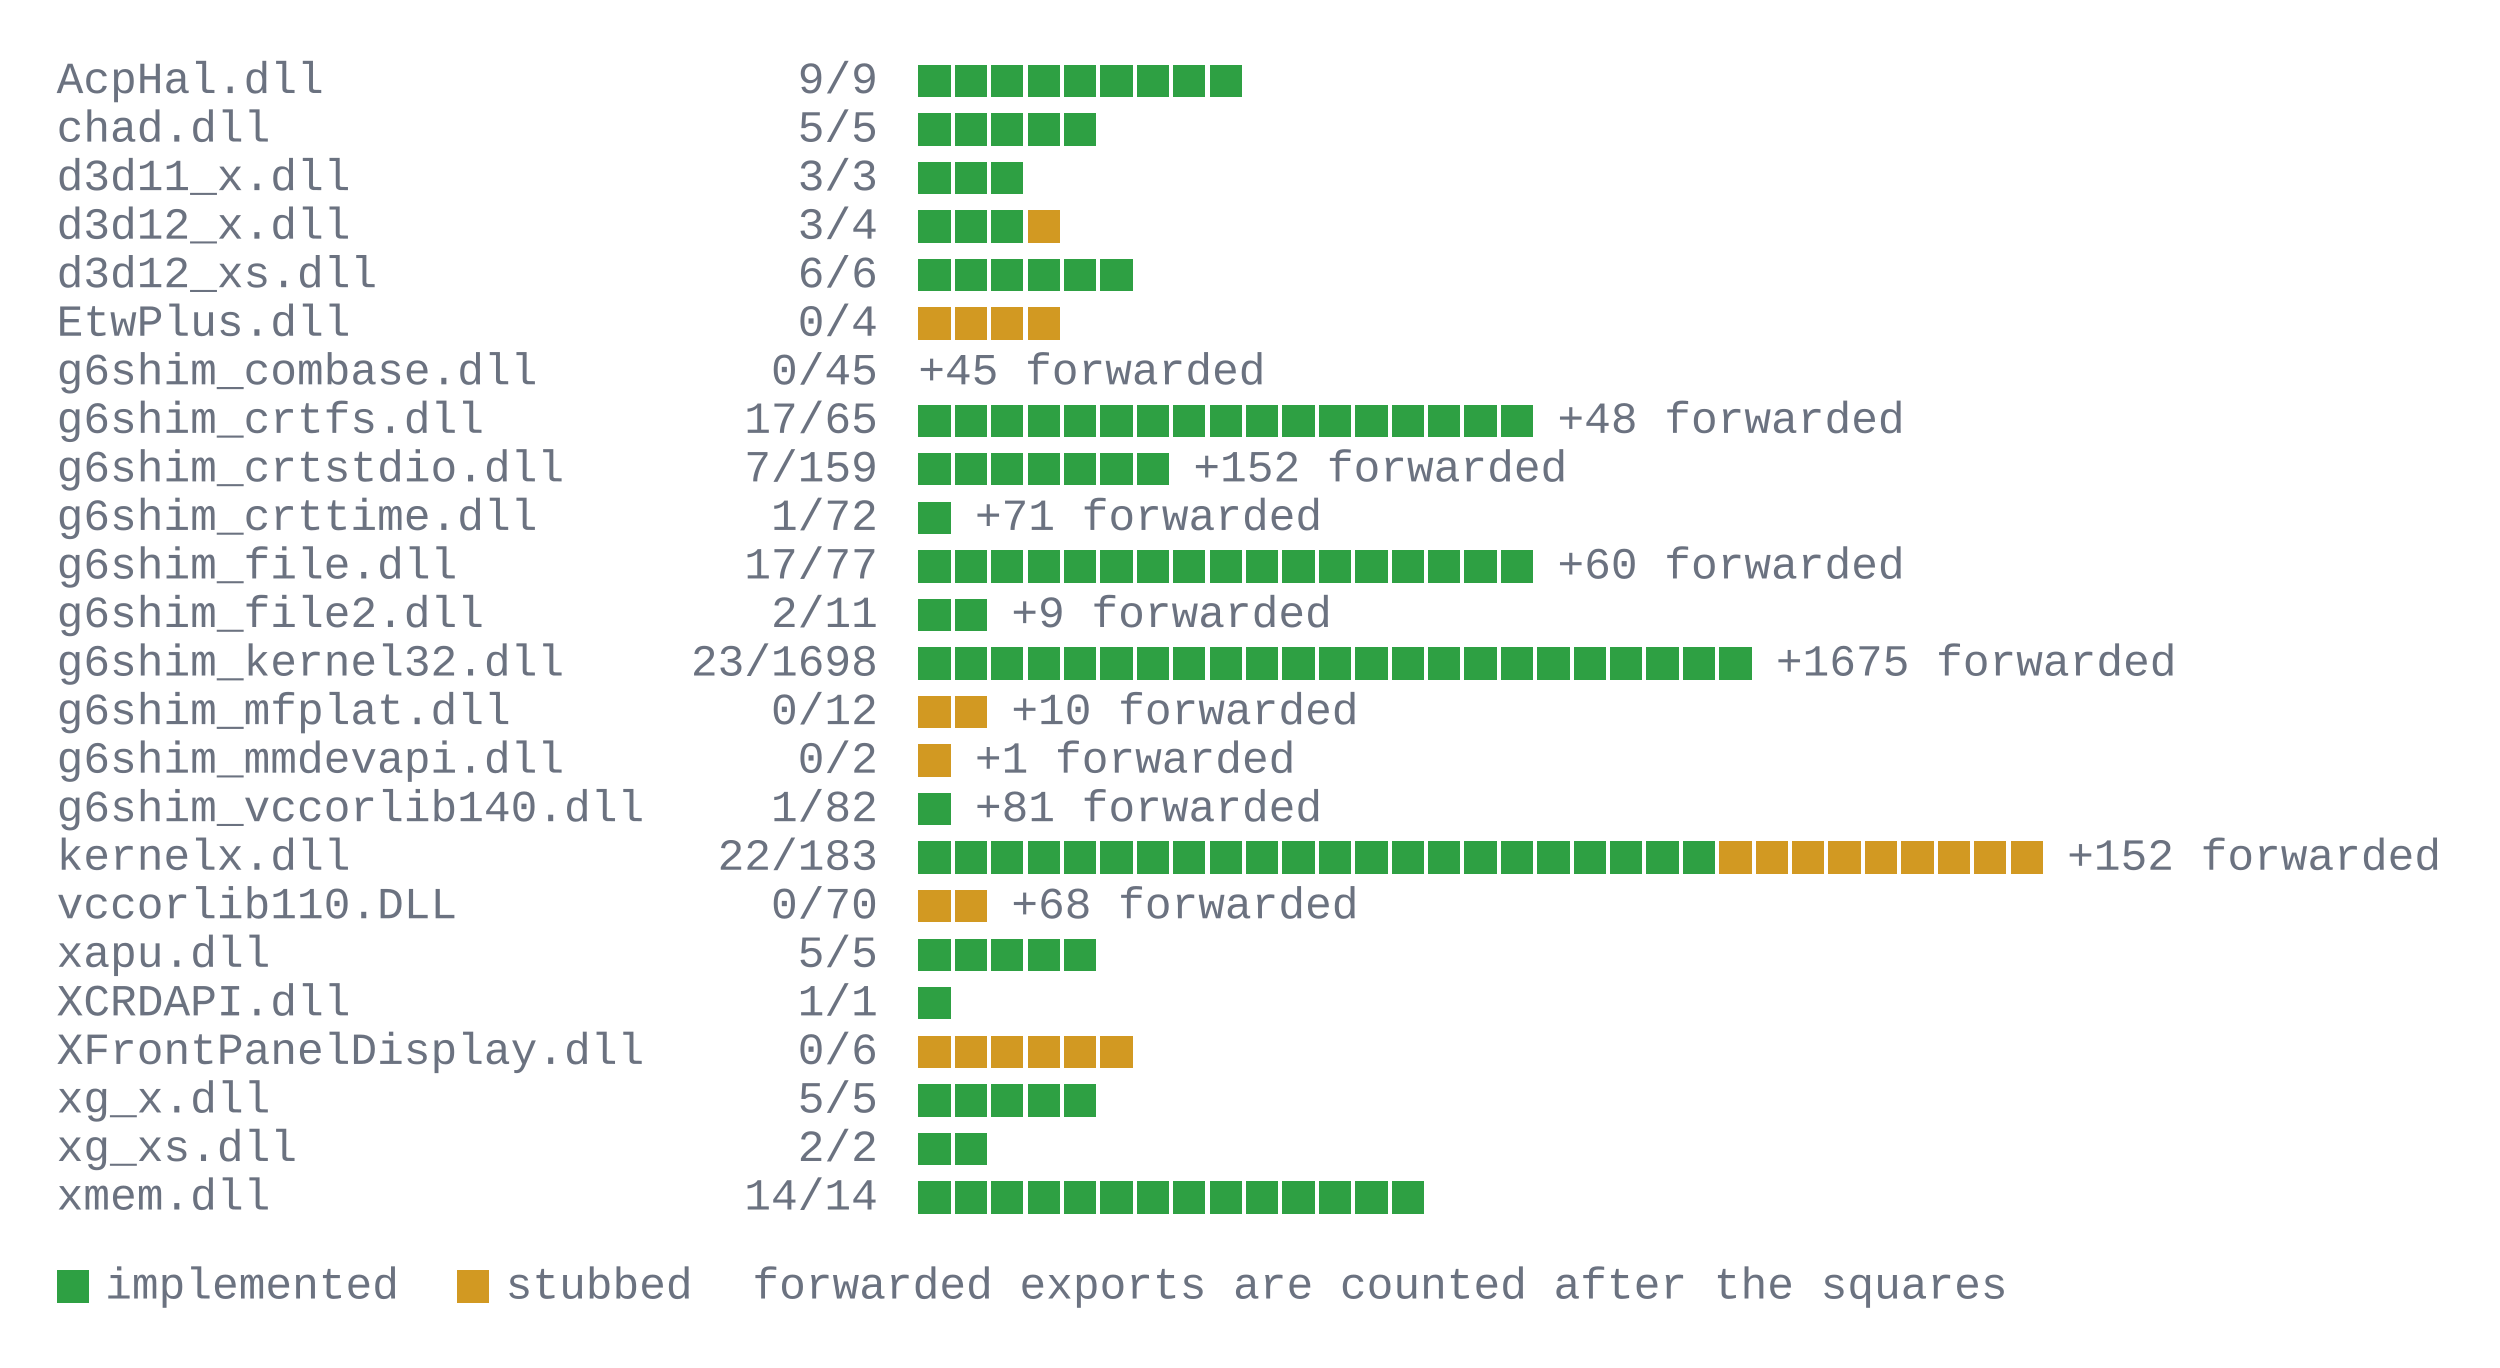
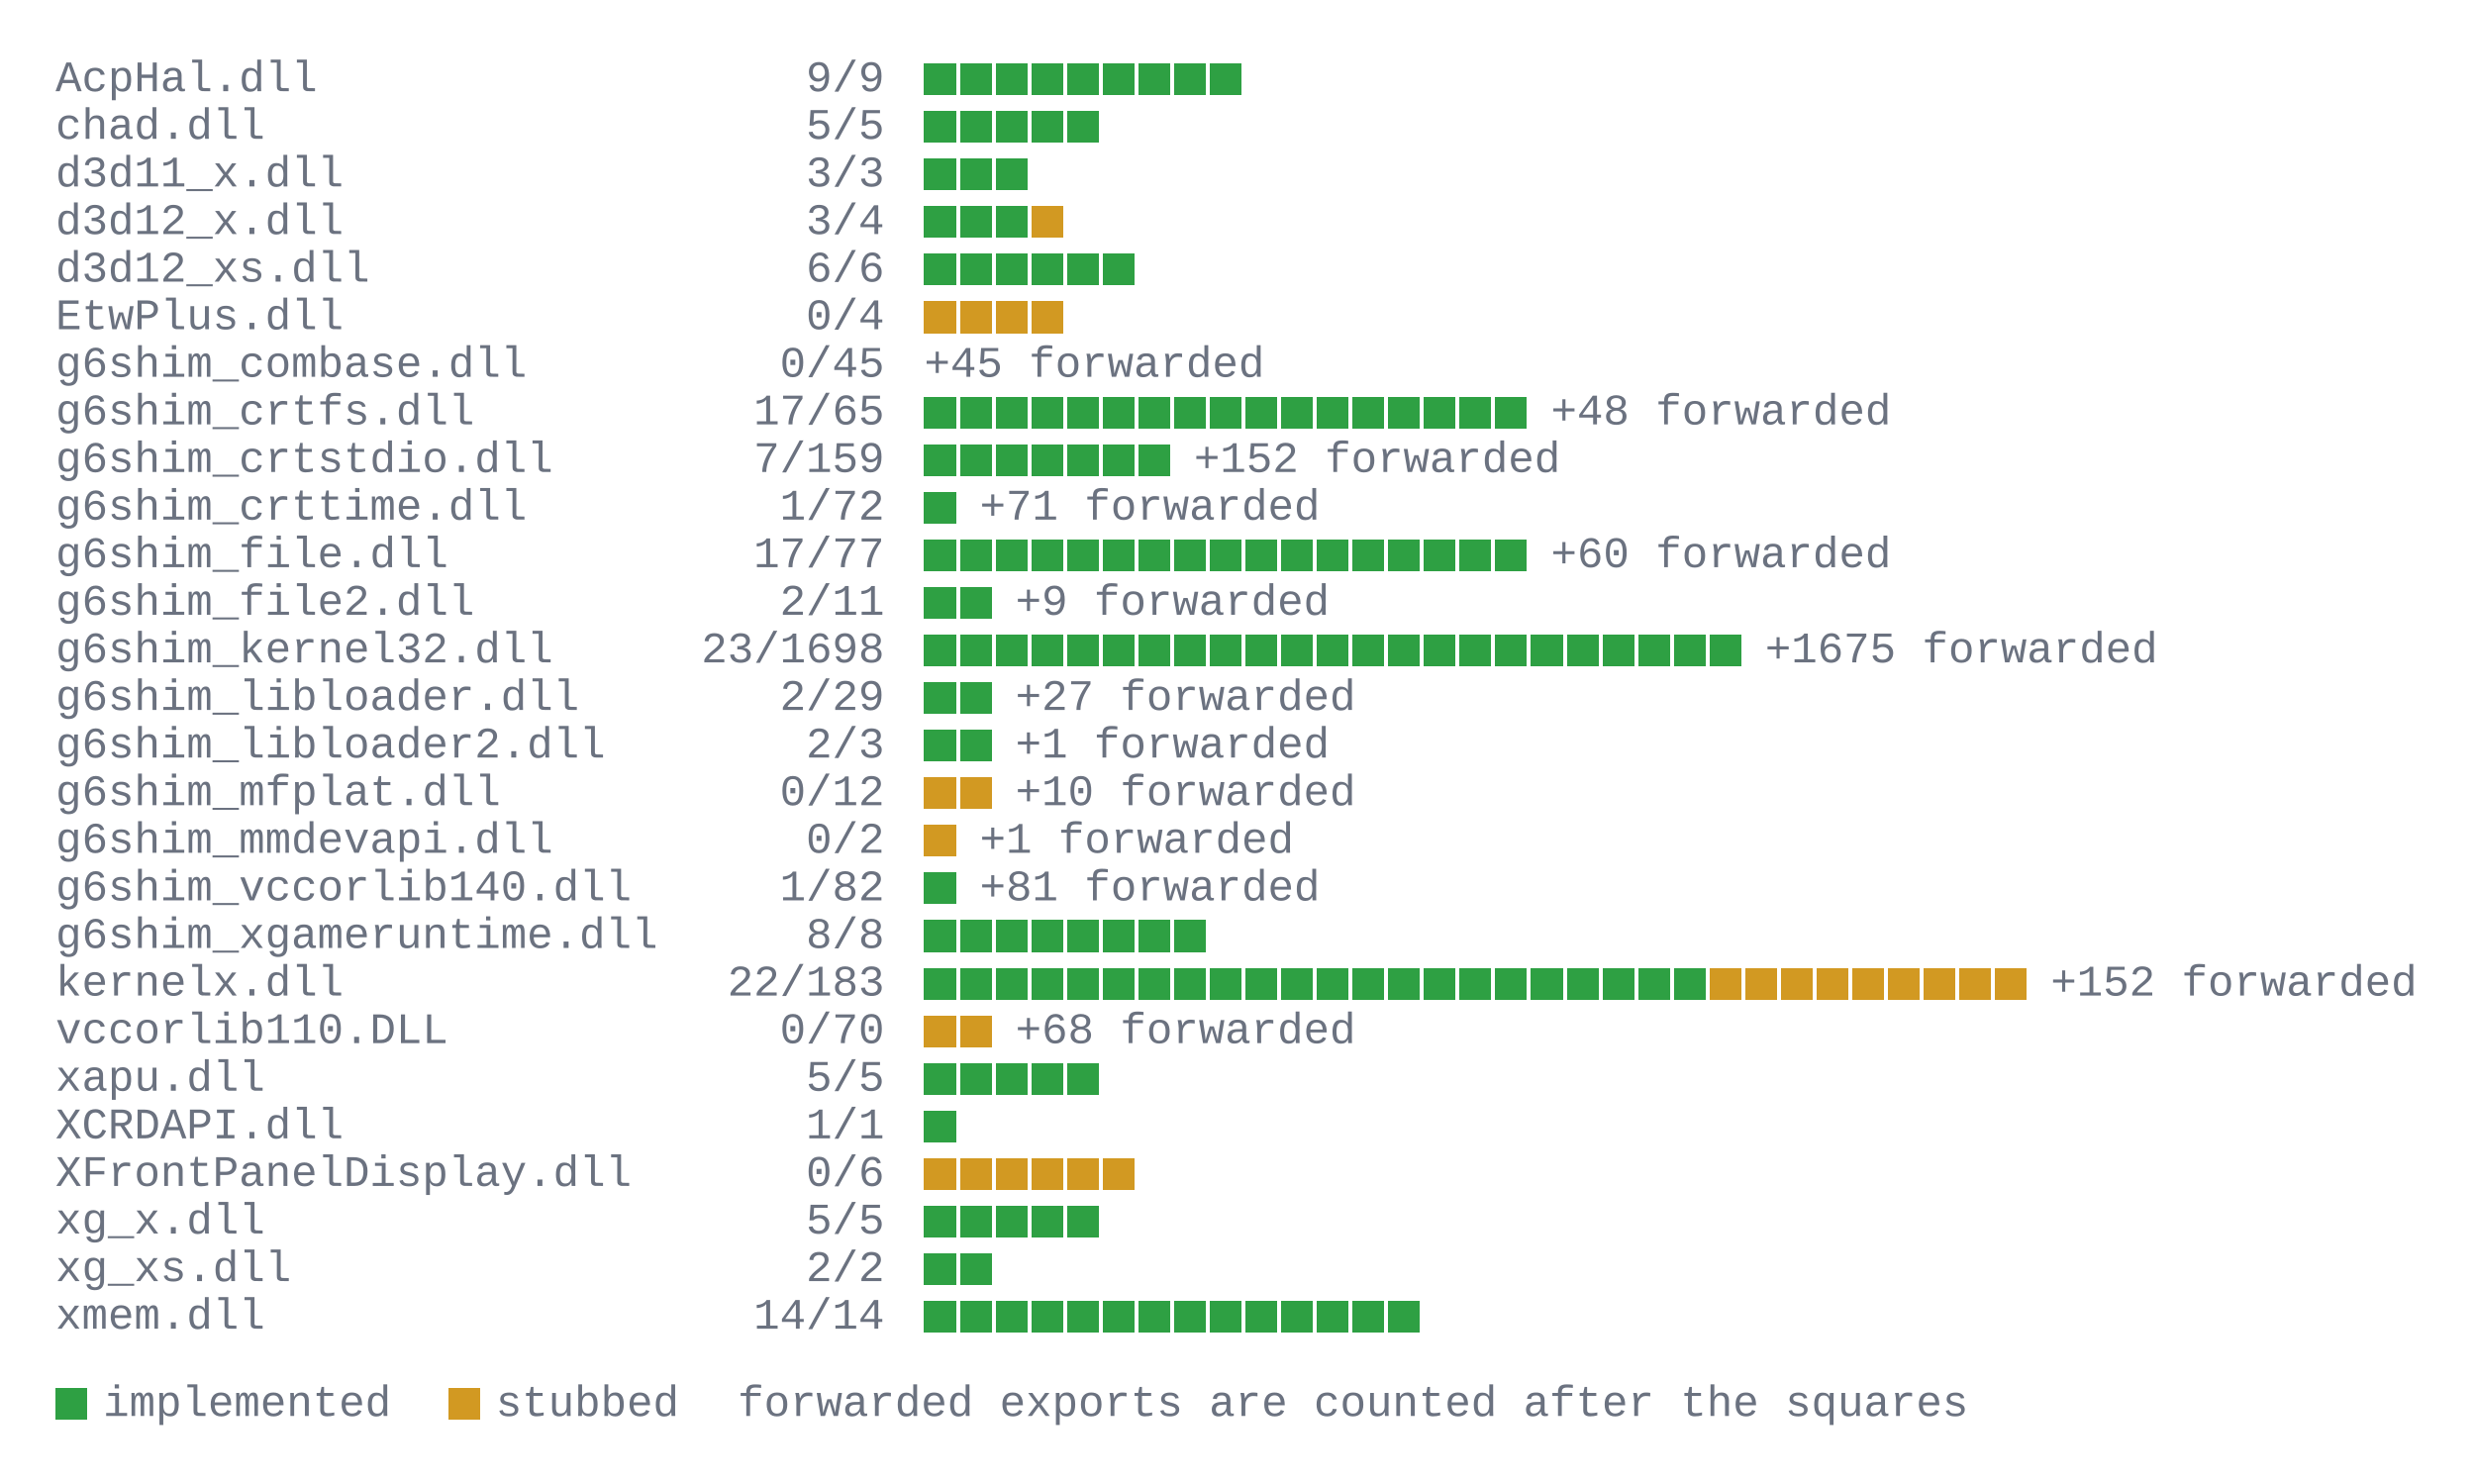
- <svg xmlns="http://www.w3.org/2000/svg" width="618" height="338" viewBox="0 0 618 338" role="img">
+ <svg xmlns="http://www.w3.org/2000/svg" width="624" height="374" viewBox="0 0 624 374" role="img">
  <g font-family="ui-monospace, SFMono-Regular, Menlo, Consolas, 'Liberation Mono', monospace" font-size="11" fill="#6b7280">
    <text x="14" y="23">AcpHal.dll</text>
-     <text x="217" y="23" text-anchor="end">9/9</text>
-     <g shape-rendering="crispEdges">
-       <rect x="227" y="16" width="8" height="8" fill="#2ea043" />
-       <rect x="236" y="16" width="8" height="8" fill="#2ea043" />
-       <rect x="245" y="16" width="8" height="8" fill="#2ea043" />
-       <rect x="254" y="16" width="8" height="8" fill="#2ea043" />
-       <rect x="263" y="16" width="8" height="8" fill="#2ea043" />
-       <rect x="272" y="16" width="8" height="8" fill="#2ea043" />
-       <rect x="281" y="16" width="8" height="8" fill="#2ea043" />
-       <rect x="290" y="16" width="8" height="8" fill="#2ea043" />
-       <rect x="299" y="16" width="8" height="8" fill="#2ea043" />
+     <text x="223" y="23" text-anchor="end">9/9</text>
+     <g shape-rendering="crispEdges">
+       <rect x="233" y="16" width="8" height="8" fill="#2ea043" />
+       <rect x="242" y="16" width="8" height="8" fill="#2ea043" />
+       <rect x="251" y="16" width="8" height="8" fill="#2ea043" />
+       <rect x="260" y="16" width="8" height="8" fill="#2ea043" />
+       <rect x="269" y="16" width="8" height="8" fill="#2ea043" />
+       <rect x="278" y="16" width="8" height="8" fill="#2ea043" />
+       <rect x="287" y="16" width="8" height="8" fill="#2ea043" />
+       <rect x="296" y="16" width="8" height="8" fill="#2ea043" />
+       <rect x="305" y="16" width="8" height="8" fill="#2ea043" />
    </g>
    <text x="14" y="35">chad.dll</text>
-     <text x="217" y="35" text-anchor="end">5/5</text>
-     <g shape-rendering="crispEdges">
-       <rect x="227" y="28" width="8" height="8" fill="#2ea043" />
-       <rect x="236" y="28" width="8" height="8" fill="#2ea043" />
-       <rect x="245" y="28" width="8" height="8" fill="#2ea043" />
-       <rect x="254" y="28" width="8" height="8" fill="#2ea043" />
-       <rect x="263" y="28" width="8" height="8" fill="#2ea043" />
+     <text x="223" y="35" text-anchor="end">5/5</text>
+     <g shape-rendering="crispEdges">
+       <rect x="233" y="28" width="8" height="8" fill="#2ea043" />
+       <rect x="242" y="28" width="8" height="8" fill="#2ea043" />
+       <rect x="251" y="28" width="8" height="8" fill="#2ea043" />
+       <rect x="260" y="28" width="8" height="8" fill="#2ea043" />
+       <rect x="269" y="28" width="8" height="8" fill="#2ea043" />
    </g>
    <text x="14" y="47">d3d11_x.dll</text>
-     <text x="217" y="47" text-anchor="end">3/3</text>
-     <g shape-rendering="crispEdges">
-       <rect x="227" y="40" width="8" height="8" fill="#2ea043" />
-       <rect x="236" y="40" width="8" height="8" fill="#2ea043" />
-       <rect x="245" y="40" width="8" height="8" fill="#2ea043" />
+     <text x="223" y="47" text-anchor="end">3/3</text>
+     <g shape-rendering="crispEdges">
+       <rect x="233" y="40" width="8" height="8" fill="#2ea043" />
+       <rect x="242" y="40" width="8" height="8" fill="#2ea043" />
+       <rect x="251" y="40" width="8" height="8" fill="#2ea043" />
    </g>
    <text x="14" y="59">d3d12_x.dll</text>
-     <text x="217" y="59" text-anchor="end">3/4</text>
-     <g shape-rendering="crispEdges">
-       <rect x="227" y="52" width="8" height="8" fill="#2ea043" />
-       <rect x="236" y="52" width="8" height="8" fill="#2ea043" />
-       <rect x="245" y="52" width="8" height="8" fill="#2ea043" />
-       <rect x="254" y="52" width="8" height="8" fill="#d29922" />
+     <text x="223" y="59" text-anchor="end">3/4</text>
+     <g shape-rendering="crispEdges">
+       <rect x="233" y="52" width="8" height="8" fill="#2ea043" />
+       <rect x="242" y="52" width="8" height="8" fill="#2ea043" />
+       <rect x="251" y="52" width="8" height="8" fill="#2ea043" />
+       <rect x="260" y="52" width="8" height="8" fill="#d29922" />
    </g>
    <text x="14" y="71">d3d12_xs.dll</text>
-     <text x="217" y="71" text-anchor="end">6/6</text>
-     <g shape-rendering="crispEdges">
-       <rect x="227" y="64" width="8" height="8" fill="#2ea043" />
-       <rect x="236" y="64" width="8" height="8" fill="#2ea043" />
-       <rect x="245" y="64" width="8" height="8" fill="#2ea043" />
-       <rect x="254" y="64" width="8" height="8" fill="#2ea043" />
-       <rect x="263" y="64" width="8" height="8" fill="#2ea043" />
-       <rect x="272" y="64" width="8" height="8" fill="#2ea043" />
+     <text x="223" y="71" text-anchor="end">6/6</text>
+     <g shape-rendering="crispEdges">
+       <rect x="233" y="64" width="8" height="8" fill="#2ea043" />
+       <rect x="242" y="64" width="8" height="8" fill="#2ea043" />
+       <rect x="251" y="64" width="8" height="8" fill="#2ea043" />
+       <rect x="260" y="64" width="8" height="8" fill="#2ea043" />
+       <rect x="269" y="64" width="8" height="8" fill="#2ea043" />
+       <rect x="278" y="64" width="8" height="8" fill="#2ea043" />
    </g>
    <text x="14" y="83">EtwPlus.dll</text>
-     <text x="217" y="83" text-anchor="end">0/4</text>
-     <g shape-rendering="crispEdges">
-       <rect x="227" y="76" width="8" height="8" fill="#d29922" />
-       <rect x="236" y="76" width="8" height="8" fill="#d29922" />
-       <rect x="245" y="76" width="8" height="8" fill="#d29922" />
-       <rect x="254" y="76" width="8" height="8" fill="#d29922" />
+     <text x="223" y="83" text-anchor="end">0/4</text>
+     <g shape-rendering="crispEdges">
+       <rect x="233" y="76" width="8" height="8" fill="#d29922" />
+       <rect x="242" y="76" width="8" height="8" fill="#d29922" />
+       <rect x="251" y="76" width="8" height="8" fill="#d29922" />
+       <rect x="260" y="76" width="8" height="8" fill="#d29922" />
    </g>
    <text x="14" y="95">g6shim_combase.dll</text>
-     <text x="217" y="95" text-anchor="end">0/45</text>
-     <text x="227" y="95">+45 forwarded</text>
+     <text x="223" y="95" text-anchor="end">0/45</text>
+     <text x="233" y="95">+45 forwarded</text>
    <text x="14" y="107">g6shim_crtfs.dll</text>
-     <text x="217" y="107" text-anchor="end">17/65</text>
-     <g shape-rendering="crispEdges">
-       <rect x="227" y="100" width="8" height="8" fill="#2ea043" />
-       <rect x="236" y="100" width="8" height="8" fill="#2ea043" />
-       <rect x="245" y="100" width="8" height="8" fill="#2ea043" />
-       <rect x="254" y="100" width="8" height="8" fill="#2ea043" />
-       <rect x="263" y="100" width="8" height="8" fill="#2ea043" />
-       <rect x="272" y="100" width="8" height="8" fill="#2ea043" />
-       <rect x="281" y="100" width="8" height="8" fill="#2ea043" />
-       <rect x="290" y="100" width="8" height="8" fill="#2ea043" />
-       <rect x="299" y="100" width="8" height="8" fill="#2ea043" />
-       <rect x="308" y="100" width="8" height="8" fill="#2ea043" />
-       <rect x="317" y="100" width="8" height="8" fill="#2ea043" />
-       <rect x="326" y="100" width="8" height="8" fill="#2ea043" />
-       <rect x="335" y="100" width="8" height="8" fill="#2ea043" />
-       <rect x="344" y="100" width="8" height="8" fill="#2ea043" />
-       <rect x="353" y="100" width="8" height="8" fill="#2ea043" />
-       <rect x="362" y="100" width="8" height="8" fill="#2ea043" />
-       <rect x="371" y="100" width="8" height="8" fill="#2ea043" />
-     </g>
-     <text x="385" y="107">+48 forwarded</text>
+     <text x="223" y="107" text-anchor="end">17/65</text>
+     <g shape-rendering="crispEdges">
+       <rect x="233" y="100" width="8" height="8" fill="#2ea043" />
+       <rect x="242" y="100" width="8" height="8" fill="#2ea043" />
+       <rect x="251" y="100" width="8" height="8" fill="#2ea043" />
+       <rect x="260" y="100" width="8" height="8" fill="#2ea043" />
+       <rect x="269" y="100" width="8" height="8" fill="#2ea043" />
+       <rect x="278" y="100" width="8" height="8" fill="#2ea043" />
+       <rect x="287" y="100" width="8" height="8" fill="#2ea043" />
+       <rect x="296" y="100" width="8" height="8" fill="#2ea043" />
+       <rect x="305" y="100" width="8" height="8" fill="#2ea043" />
+       <rect x="314" y="100" width="8" height="8" fill="#2ea043" />
+       <rect x="323" y="100" width="8" height="8" fill="#2ea043" />
+       <rect x="332" y="100" width="8" height="8" fill="#2ea043" />
+       <rect x="341" y="100" width="8" height="8" fill="#2ea043" />
+       <rect x="350" y="100" width="8" height="8" fill="#2ea043" />
+       <rect x="359" y="100" width="8" height="8" fill="#2ea043" />
+       <rect x="368" y="100" width="8" height="8" fill="#2ea043" />
+       <rect x="377" y="100" width="8" height="8" fill="#2ea043" />
+     </g>
+     <text x="391" y="107">+48 forwarded</text>
    <text x="14" y="119">g6shim_crtstdio.dll</text>
-     <text x="217" y="119" text-anchor="end">7/159</text>
-     <g shape-rendering="crispEdges">
-       <rect x="227" y="112" width="8" height="8" fill="#2ea043" />
-       <rect x="236" y="112" width="8" height="8" fill="#2ea043" />
-       <rect x="245" y="112" width="8" height="8" fill="#2ea043" />
-       <rect x="254" y="112" width="8" height="8" fill="#2ea043" />
-       <rect x="263" y="112" width="8" height="8" fill="#2ea043" />
-       <rect x="272" y="112" width="8" height="8" fill="#2ea043" />
-       <rect x="281" y="112" width="8" height="8" fill="#2ea043" />
-     </g>
-     <text x="295" y="119">+152 forwarded</text>
+     <text x="223" y="119" text-anchor="end">7/159</text>
+     <g shape-rendering="crispEdges">
+       <rect x="233" y="112" width="8" height="8" fill="#2ea043" />
+       <rect x="242" y="112" width="8" height="8" fill="#2ea043" />
+       <rect x="251" y="112" width="8" height="8" fill="#2ea043" />
+       <rect x="260" y="112" width="8" height="8" fill="#2ea043" />
+       <rect x="269" y="112" width="8" height="8" fill="#2ea043" />
+       <rect x="278" y="112" width="8" height="8" fill="#2ea043" />
+       <rect x="287" y="112" width="8" height="8" fill="#2ea043" />
+     </g>
+     <text x="301" y="119">+152 forwarded</text>
    <text x="14" y="131">g6shim_crttime.dll</text>
-     <text x="217" y="131" text-anchor="end">1/72</text>
-     <g shape-rendering="crispEdges">
-       <rect x="227" y="124" width="8" height="8" fill="#2ea043" />
-     </g>
-     <text x="241" y="131">+71 forwarded</text>
+     <text x="223" y="131" text-anchor="end">1/72</text>
+     <g shape-rendering="crispEdges">
+       <rect x="233" y="124" width="8" height="8" fill="#2ea043" />
+     </g>
+     <text x="247" y="131">+71 forwarded</text>
    <text x="14" y="143">g6shim_file.dll</text>
-     <text x="217" y="143" text-anchor="end">17/77</text>
-     <g shape-rendering="crispEdges">
-       <rect x="227" y="136" width="8" height="8" fill="#2ea043" />
-       <rect x="236" y="136" width="8" height="8" fill="#2ea043" />
-       <rect x="245" y="136" width="8" height="8" fill="#2ea043" />
-       <rect x="254" y="136" width="8" height="8" fill="#2ea043" />
-       <rect x="263" y="136" width="8" height="8" fill="#2ea043" />
-       <rect x="272" y="136" width="8" height="8" fill="#2ea043" />
-       <rect x="281" y="136" width="8" height="8" fill="#2ea043" />
-       <rect x="290" y="136" width="8" height="8" fill="#2ea043" />
-       <rect x="299" y="136" width="8" height="8" fill="#2ea043" />
-       <rect x="308" y="136" width="8" height="8" fill="#2ea043" />
-       <rect x="317" y="136" width="8" height="8" fill="#2ea043" />
-       <rect x="326" y="136" width="8" height="8" fill="#2ea043" />
-       <rect x="335" y="136" width="8" height="8" fill="#2ea043" />
-       <rect x="344" y="136" width="8" height="8" fill="#2ea043" />
-       <rect x="353" y="136" width="8" height="8" fill="#2ea043" />
-       <rect x="362" y="136" width="8" height="8" fill="#2ea043" />
-       <rect x="371" y="136" width="8" height="8" fill="#2ea043" />
-     </g>
-     <text x="385" y="143">+60 forwarded</text>
+     <text x="223" y="143" text-anchor="end">17/77</text>
+     <g shape-rendering="crispEdges">
+       <rect x="233" y="136" width="8" height="8" fill="#2ea043" />
+       <rect x="242" y="136" width="8" height="8" fill="#2ea043" />
+       <rect x="251" y="136" width="8" height="8" fill="#2ea043" />
+       <rect x="260" y="136" width="8" height="8" fill="#2ea043" />
+       <rect x="269" y="136" width="8" height="8" fill="#2ea043" />
+       <rect x="278" y="136" width="8" height="8" fill="#2ea043" />
+       <rect x="287" y="136" width="8" height="8" fill="#2ea043" />
+       <rect x="296" y="136" width="8" height="8" fill="#2ea043" />
+       <rect x="305" y="136" width="8" height="8" fill="#2ea043" />
+       <rect x="314" y="136" width="8" height="8" fill="#2ea043" />
+       <rect x="323" y="136" width="8" height="8" fill="#2ea043" />
+       <rect x="332" y="136" width="8" height="8" fill="#2ea043" />
+       <rect x="341" y="136" width="8" height="8" fill="#2ea043" />
+       <rect x="350" y="136" width="8" height="8" fill="#2ea043" />
+       <rect x="359" y="136" width="8" height="8" fill="#2ea043" />
+       <rect x="368" y="136" width="8" height="8" fill="#2ea043" />
+       <rect x="377" y="136" width="8" height="8" fill="#2ea043" />
+     </g>
+     <text x="391" y="143">+60 forwarded</text>
    <text x="14" y="155">g6shim_file2.dll</text>
-     <text x="217" y="155" text-anchor="end">2/11</text>
-     <g shape-rendering="crispEdges">
-       <rect x="227" y="148" width="8" height="8" fill="#2ea043" />
-       <rect x="236" y="148" width="8" height="8" fill="#2ea043" />
-     </g>
-     <text x="250" y="155">+9 forwarded</text>
+     <text x="223" y="155" text-anchor="end">2/11</text>
+     <g shape-rendering="crispEdges">
+       <rect x="233" y="148" width="8" height="8" fill="#2ea043" />
+       <rect x="242" y="148" width="8" height="8" fill="#2ea043" />
+     </g>
+     <text x="256" y="155">+9 forwarded</text>
    <text x="14" y="167">g6shim_kernel32.dll</text>
-     <text x="217" y="167" text-anchor="end">23/1698</text>
-     <g shape-rendering="crispEdges">
-       <rect x="227" y="160" width="8" height="8" fill="#2ea043" />
-       <rect x="236" y="160" width="8" height="8" fill="#2ea043" />
-       <rect x="245" y="160" width="8" height="8" fill="#2ea043" />
-       <rect x="254" y="160" width="8" height="8" fill="#2ea043" />
-       <rect x="263" y="160" width="8" height="8" fill="#2ea043" />
-       <rect x="272" y="160" width="8" height="8" fill="#2ea043" />
-       <rect x="281" y="160" width="8" height="8" fill="#2ea043" />
-       <rect x="290" y="160" width="8" height="8" fill="#2ea043" />
-       <rect x="299" y="160" width="8" height="8" fill="#2ea043" />
-       <rect x="308" y="160" width="8" height="8" fill="#2ea043" />
-       <rect x="317" y="160" width="8" height="8" fill="#2ea043" />
-       <rect x="326" y="160" width="8" height="8" fill="#2ea043" />
-       <rect x="335" y="160" width="8" height="8" fill="#2ea043" />
-       <rect x="344" y="160" width="8" height="8" fill="#2ea043" />
-       <rect x="353" y="160" width="8" height="8" fill="#2ea043" />
-       <rect x="362" y="160" width="8" height="8" fill="#2ea043" />
-       <rect x="371" y="160" width="8" height="8" fill="#2ea043" />
-       <rect x="380" y="160" width="8" height="8" fill="#2ea043" />
-       <rect x="389" y="160" width="8" height="8" fill="#2ea043" />
-       <rect x="398" y="160" width="8" height="8" fill="#2ea043" />
-       <rect x="407" y="160" width="8" height="8" fill="#2ea043" />
-       <rect x="416" y="160" width="8" height="8" fill="#2ea043" />
-       <rect x="425" y="160" width="8" height="8" fill="#2ea043" />
-     </g>
-     <text x="439" y="167">+1675 forwarded</text>
-     <text x="14" y="179">g6shim_mfplat.dll</text>
-     <text x="217" y="179" text-anchor="end">0/12</text>
-     <g shape-rendering="crispEdges">
-       <rect x="227" y="172" width="8" height="8" fill="#d29922" />
-       <rect x="236" y="172" width="8" height="8" fill="#d29922" />
-     </g>
-     <text x="250" y="179">+10 forwarded</text>
-     <text x="14" y="191">g6shim_mmdevapi.dll</text>
-     <text x="217" y="191" text-anchor="end">0/2</text>
-     <g shape-rendering="crispEdges">
-       <rect x="227" y="184" width="8" height="8" fill="#d29922" />
-     </g>
-     <text x="241" y="191">+1 forwarded</text>
-     <text x="14" y="203">g6shim_vccorlib140.dll</text>
-     <text x="217" y="203" text-anchor="end">1/82</text>
-     <g shape-rendering="crispEdges">
-       <rect x="227" y="196" width="8" height="8" fill="#2ea043" />
-     </g>
-     <text x="241" y="203">+81 forwarded</text>
-     <text x="14" y="215">kernelx.dll</text>
-     <text x="217" y="215" text-anchor="end">22/183</text>
-     <g shape-rendering="crispEdges">
-       <rect x="227" y="208" width="8" height="8" fill="#2ea043" />
-       <rect x="236" y="208" width="8" height="8" fill="#2ea043" />
-       <rect x="245" y="208" width="8" height="8" fill="#2ea043" />
-       <rect x="254" y="208" width="8" height="8" fill="#2ea043" />
-       <rect x="263" y="208" width="8" height="8" fill="#2ea043" />
-       <rect x="272" y="208" width="8" height="8" fill="#2ea043" />
-       <rect x="281" y="208" width="8" height="8" fill="#2ea043" />
-       <rect x="290" y="208" width="8" height="8" fill="#2ea043" />
-       <rect x="299" y="208" width="8" height="8" fill="#2ea043" />
-       <rect x="308" y="208" width="8" height="8" fill="#2ea043" />
-       <rect x="317" y="208" width="8" height="8" fill="#2ea043" />
-       <rect x="326" y="208" width="8" height="8" fill="#2ea043" />
-       <rect x="335" y="208" width="8" height="8" fill="#2ea043" />
-       <rect x="344" y="208" width="8" height="8" fill="#2ea043" />
-       <rect x="353" y="208" width="8" height="8" fill="#2ea043" />
-       <rect x="362" y="208" width="8" height="8" fill="#2ea043" />
-       <rect x="371" y="208" width="8" height="8" fill="#2ea043" />
-       <rect x="380" y="208" width="8" height="8" fill="#2ea043" />
-       <rect x="389" y="208" width="8" height="8" fill="#2ea043" />
-       <rect x="398" y="208" width="8" height="8" fill="#2ea043" />
-       <rect x="407" y="208" width="8" height="8" fill="#2ea043" />
-       <rect x="416" y="208" width="8" height="8" fill="#2ea043" />
-       <rect x="425" y="208" width="8" height="8" fill="#d29922" />
-       <rect x="434" y="208" width="8" height="8" fill="#d29922" />
-       <rect x="443" y="208" width="8" height="8" fill="#d29922" />
-       <rect x="452" y="208" width="8" height="8" fill="#d29922" />
-       <rect x="461" y="208" width="8" height="8" fill="#d29922" />
-       <rect x="470" y="208" width="8" height="8" fill="#d29922" />
-       <rect x="479" y="208" width="8" height="8" fill="#d29922" />
-       <rect x="488" y="208" width="8" height="8" fill="#d29922" />
-       <rect x="497" y="208" width="8" height="8" fill="#d29922" />
-     </g>
-     <text x="511" y="215">+152 forwarded</text>
-     <text x="14" y="227">vccorlib110.DLL</text>
-     <text x="217" y="227" text-anchor="end">0/70</text>
-     <g shape-rendering="crispEdges">
-       <rect x="227" y="220" width="8" height="8" fill="#d29922" />
-       <rect x="236" y="220" width="8" height="8" fill="#d29922" />
-     </g>
-     <text x="250" y="227">+68 forwarded</text>
-     <text x="14" y="239">xapu.dll</text>
-     <text x="217" y="239" text-anchor="end">5/5</text>
-     <g shape-rendering="crispEdges">
-       <rect x="227" y="232" width="8" height="8" fill="#2ea043" />
-       <rect x="236" y="232" width="8" height="8" fill="#2ea043" />
-       <rect x="245" y="232" width="8" height="8" fill="#2ea043" />
-       <rect x="254" y="232" width="8" height="8" fill="#2ea043" />
-       <rect x="263" y="232" width="8" height="8" fill="#2ea043" />
-     </g>
-     <text x="14" y="251">XCRDAPI.dll</text>
-     <text x="217" y="251" text-anchor="end">1/1</text>
-     <g shape-rendering="crispEdges">
-       <rect x="227" y="244" width="8" height="8" fill="#2ea043" />
-     </g>
-     <text x="14" y="263">XFrontPanelDisplay.dll</text>
-     <text x="217" y="263" text-anchor="end">0/6</text>
-     <g shape-rendering="crispEdges">
-       <rect x="227" y="256" width="8" height="8" fill="#d29922" />
-       <rect x="236" y="256" width="8" height="8" fill="#d29922" />
-       <rect x="245" y="256" width="8" height="8" fill="#d29922" />
-       <rect x="254" y="256" width="8" height="8" fill="#d29922" />
-       <rect x="263" y="256" width="8" height="8" fill="#d29922" />
-       <rect x="272" y="256" width="8" height="8" fill="#d29922" />
-     </g>
-     <text x="14" y="275">xg_x.dll</text>
-     <text x="217" y="275" text-anchor="end">5/5</text>
-     <g shape-rendering="crispEdges">
-       <rect x="227" y="268" width="8" height="8" fill="#2ea043" />
-       <rect x="236" y="268" width="8" height="8" fill="#2ea043" />
-       <rect x="245" y="268" width="8" height="8" fill="#2ea043" />
-       <rect x="254" y="268" width="8" height="8" fill="#2ea043" />
-       <rect x="263" y="268" width="8" height="8" fill="#2ea043" />
-     </g>
-     <text x="14" y="287">xg_xs.dll</text>
-     <text x="217" y="287" text-anchor="end">2/2</text>
-     <g shape-rendering="crispEdges">
-       <rect x="227" y="280" width="8" height="8" fill="#2ea043" />
-       <rect x="236" y="280" width="8" height="8" fill="#2ea043" />
-     </g>
-     <text x="14" y="299">xmem.dll</text>
-     <text x="217" y="299" text-anchor="end">14/14</text>
-     <g shape-rendering="crispEdges">
-       <rect x="227" y="292" width="8" height="8" fill="#2ea043" />
-       <rect x="236" y="292" width="8" height="8" fill="#2ea043" />
-       <rect x="245" y="292" width="8" height="8" fill="#2ea043" />
-       <rect x="254" y="292" width="8" height="8" fill="#2ea043" />
-       <rect x="263" y="292" width="8" height="8" fill="#2ea043" />
-       <rect x="272" y="292" width="8" height="8" fill="#2ea043" />
-       <rect x="281" y="292" width="8" height="8" fill="#2ea043" />
-       <rect x="290" y="292" width="8" height="8" fill="#2ea043" />
-       <rect x="299" y="292" width="8" height="8" fill="#2ea043" />
-       <rect x="308" y="292" width="8" height="8" fill="#2ea043" />
-       <rect x="317" y="292" width="8" height="8" fill="#2ea043" />
-       <rect x="326" y="292" width="8" height="8" fill="#2ea043" />
-       <rect x="335" y="292" width="8" height="8" fill="#2ea043" />
-       <rect x="344" y="292" width="8" height="8" fill="#2ea043" />
-     </g>
-     <g shape-rendering="crispEdges">
-       <rect x="14" y="314" width="8" height="8" fill="#2ea043" />
-       <text x="26" y="321">implemented</text>
-       <rect x="113" y="314" width="8" height="8" fill="#d29922" />
-       <text x="125" y="321">stubbed</text>
-       <text x="186" y="321">forwarded exports are counted after the squares</text>
+     <text x="223" y="167" text-anchor="end">23/1698</text>
+     <g shape-rendering="crispEdges">
+       <rect x="233" y="160" width="8" height="8" fill="#2ea043" />
+       <rect x="242" y="160" width="8" height="8" fill="#2ea043" />
+       <rect x="251" y="160" width="8" height="8" fill="#2ea043" />
+       <rect x="260" y="160" width="8" height="8" fill="#2ea043" />
+       <rect x="269" y="160" width="8" height="8" fill="#2ea043" />
+       <rect x="278" y="160" width="8" height="8" fill="#2ea043" />
+       <rect x="287" y="160" width="8" height="8" fill="#2ea043" />
+       <rect x="296" y="160" width="8" height="8" fill="#2ea043" />
+       <rect x="305" y="160" width="8" height="8" fill="#2ea043" />
+       <rect x="314" y="160" width="8" height="8" fill="#2ea043" />
+       <rect x="323" y="160" width="8" height="8" fill="#2ea043" />
+       <rect x="332" y="160" width="8" height="8" fill="#2ea043" />
+       <rect x="341" y="160" width="8" height="8" fill="#2ea043" />
+       <rect x="350" y="160" width="8" height="8" fill="#2ea043" />
+       <rect x="359" y="160" width="8" height="8" fill="#2ea043" />
+       <rect x="368" y="160" width="8" height="8" fill="#2ea043" />
+       <rect x="377" y="160" width="8" height="8" fill="#2ea043" />
+       <rect x="386" y="160" width="8" height="8" fill="#2ea043" />
+       <rect x="395" y="160" width="8" height="8" fill="#2ea043" />
+       <rect x="404" y="160" width="8" height="8" fill="#2ea043" />
+       <rect x="413" y="160" width="8" height="8" fill="#2ea043" />
+       <rect x="422" y="160" width="8" height="8" fill="#2ea043" />
+       <rect x="431" y="160" width="8" height="8" fill="#2ea043" />
+     </g>
+     <text x="445" y="167">+1675 forwarded</text>
+     <text x="14" y="179">g6shim_libloader.dll</text>
+     <text x="223" y="179" text-anchor="end">2/29</text>
+     <g shape-rendering="crispEdges">
+       <rect x="233" y="172" width="8" height="8" fill="#2ea043" />
+       <rect x="242" y="172" width="8" height="8" fill="#2ea043" />
+     </g>
+     <text x="256" y="179">+27 forwarded</text>
+     <text x="14" y="191">g6shim_libloader2.dll</text>
+     <text x="223" y="191" text-anchor="end">2/3</text>
+     <g shape-rendering="crispEdges">
+       <rect x="233" y="184" width="8" height="8" fill="#2ea043" />
+       <rect x="242" y="184" width="8" height="8" fill="#2ea043" />
+     </g>
+     <text x="256" y="191">+1 forwarded</text>
+     <text x="14" y="203">g6shim_mfplat.dll</text>
+     <text x="223" y="203" text-anchor="end">0/12</text>
+     <g shape-rendering="crispEdges">
+       <rect x="233" y="196" width="8" height="8" fill="#d29922" />
+       <rect x="242" y="196" width="8" height="8" fill="#d29922" />
+     </g>
+     <text x="256" y="203">+10 forwarded</text>
+     <text x="14" y="215">g6shim_mmdevapi.dll</text>
+     <text x="223" y="215" text-anchor="end">0/2</text>
+     <g shape-rendering="crispEdges">
+       <rect x="233" y="208" width="8" height="8" fill="#d29922" />
+     </g>
+     <text x="247" y="215">+1 forwarded</text>
+     <text x="14" y="227">g6shim_vccorlib140.dll</text>
+     <text x="223" y="227" text-anchor="end">1/82</text>
+     <g shape-rendering="crispEdges">
+       <rect x="233" y="220" width="8" height="8" fill="#2ea043" />
+     </g>
+     <text x="247" y="227">+81 forwarded</text>
+     <text x="14" y="239">g6shim_xgameruntime.dll</text>
+     <text x="223" y="239" text-anchor="end">8/8</text>
+     <g shape-rendering="crispEdges">
+       <rect x="233" y="232" width="8" height="8" fill="#2ea043" />
+       <rect x="242" y="232" width="8" height="8" fill="#2ea043" />
+       <rect x="251" y="232" width="8" height="8" fill="#2ea043" />
+       <rect x="260" y="232" width="8" height="8" fill="#2ea043" />
+       <rect x="269" y="232" width="8" height="8" fill="#2ea043" />
+       <rect x="278" y="232" width="8" height="8" fill="#2ea043" />
+       <rect x="287" y="232" width="8" height="8" fill="#2ea043" />
+       <rect x="296" y="232" width="8" height="8" fill="#2ea043" />
+     </g>
+     <text x="14" y="251">kernelx.dll</text>
+     <text x="223" y="251" text-anchor="end">22/183</text>
+     <g shape-rendering="crispEdges">
+       <rect x="233" y="244" width="8" height="8" fill="#2ea043" />
+       <rect x="242" y="244" width="8" height="8" fill="#2ea043" />
+       <rect x="251" y="244" width="8" height="8" fill="#2ea043" />
+       <rect x="260" y="244" width="8" height="8" fill="#2ea043" />
+       <rect x="269" y="244" width="8" height="8" fill="#2ea043" />
+       <rect x="278" y="244" width="8" height="8" fill="#2ea043" />
+       <rect x="287" y="244" width="8" height="8" fill="#2ea043" />
+       <rect x="296" y="244" width="8" height="8" fill="#2ea043" />
+       <rect x="305" y="244" width="8" height="8" fill="#2ea043" />
+       <rect x="314" y="244" width="8" height="8" fill="#2ea043" />
+       <rect x="323" y="244" width="8" height="8" fill="#2ea043" />
+       <rect x="332" y="244" width="8" height="8" fill="#2ea043" />
+       <rect x="341" y="244" width="8" height="8" fill="#2ea043" />
+       <rect x="350" y="244" width="8" height="8" fill="#2ea043" />
+       <rect x="359" y="244" width="8" height="8" fill="#2ea043" />
+       <rect x="368" y="244" width="8" height="8" fill="#2ea043" />
+       <rect x="377" y="244" width="8" height="8" fill="#2ea043" />
+       <rect x="386" y="244" width="8" height="8" fill="#2ea043" />
+       <rect x="395" y="244" width="8" height="8" fill="#2ea043" />
+       <rect x="404" y="244" width="8" height="8" fill="#2ea043" />
+       <rect x="413" y="244" width="8" height="8" fill="#2ea043" />
+       <rect x="422" y="244" width="8" height="8" fill="#2ea043" />
+       <rect x="431" y="244" width="8" height="8" fill="#d29922" />
+       <rect x="440" y="244" width="8" height="8" fill="#d29922" />
+       <rect x="449" y="244" width="8" height="8" fill="#d29922" />
+       <rect x="458" y="244" width="8" height="8" fill="#d29922" />
+       <rect x="467" y="244" width="8" height="8" fill="#d29922" />
+       <rect x="476" y="244" width="8" height="8" fill="#d29922" />
+       <rect x="485" y="244" width="8" height="8" fill="#d29922" />
+       <rect x="494" y="244" width="8" height="8" fill="#d29922" />
+       <rect x="503" y="244" width="8" height="8" fill="#d29922" />
+     </g>
+     <text x="517" y="251">+152 forwarded</text>
+     <text x="14" y="263">vccorlib110.DLL</text>
+     <text x="223" y="263" text-anchor="end">0/70</text>
+     <g shape-rendering="crispEdges">
+       <rect x="233" y="256" width="8" height="8" fill="#d29922" />
+       <rect x="242" y="256" width="8" height="8" fill="#d29922" />
+     </g>
+     <text x="256" y="263">+68 forwarded</text>
+     <text x="14" y="275">xapu.dll</text>
+     <text x="223" y="275" text-anchor="end">5/5</text>
+     <g shape-rendering="crispEdges">
+       <rect x="233" y="268" width="8" height="8" fill="#2ea043" />
+       <rect x="242" y="268" width="8" height="8" fill="#2ea043" />
+       <rect x="251" y="268" width="8" height="8" fill="#2ea043" />
+       <rect x="260" y="268" width="8" height="8" fill="#2ea043" />
+       <rect x="269" y="268" width="8" height="8" fill="#2ea043" />
+     </g>
+     <text x="14" y="287">XCRDAPI.dll</text>
+     <text x="223" y="287" text-anchor="end">1/1</text>
+     <g shape-rendering="crispEdges">
+       <rect x="233" y="280" width="8" height="8" fill="#2ea043" />
+     </g>
+     <text x="14" y="299">XFrontPanelDisplay.dll</text>
+     <text x="223" y="299" text-anchor="end">0/6</text>
+     <g shape-rendering="crispEdges">
+       <rect x="233" y="292" width="8" height="8" fill="#d29922" />
+       <rect x="242" y="292" width="8" height="8" fill="#d29922" />
+       <rect x="251" y="292" width="8" height="8" fill="#d29922" />
+       <rect x="260" y="292" width="8" height="8" fill="#d29922" />
+       <rect x="269" y="292" width="8" height="8" fill="#d29922" />
+       <rect x="278" y="292" width="8" height="8" fill="#d29922" />
+     </g>
+     <text x="14" y="311">xg_x.dll</text>
+     <text x="223" y="311" text-anchor="end">5/5</text>
+     <g shape-rendering="crispEdges">
+       <rect x="233" y="304" width="8" height="8" fill="#2ea043" />
+       <rect x="242" y="304" width="8" height="8" fill="#2ea043" />
+       <rect x="251" y="304" width="8" height="8" fill="#2ea043" />
+       <rect x="260" y="304" width="8" height="8" fill="#2ea043" />
+       <rect x="269" y="304" width="8" height="8" fill="#2ea043" />
+     </g>
+     <text x="14" y="323">xg_xs.dll</text>
+     <text x="223" y="323" text-anchor="end">2/2</text>
+     <g shape-rendering="crispEdges">
+       <rect x="233" y="316" width="8" height="8" fill="#2ea043" />
+       <rect x="242" y="316" width="8" height="8" fill="#2ea043" />
+     </g>
+     <text x="14" y="335">xmem.dll</text>
+     <text x="223" y="335" text-anchor="end">14/14</text>
+     <g shape-rendering="crispEdges">
+       <rect x="233" y="328" width="8" height="8" fill="#2ea043" />
+       <rect x="242" y="328" width="8" height="8" fill="#2ea043" />
+       <rect x="251" y="328" width="8" height="8" fill="#2ea043" />
+       <rect x="260" y="328" width="8" height="8" fill="#2ea043" />
+       <rect x="269" y="328" width="8" height="8" fill="#2ea043" />
+       <rect x="278" y="328" width="8" height="8" fill="#2ea043" />
+       <rect x="287" y="328" width="8" height="8" fill="#2ea043" />
+       <rect x="296" y="328" width="8" height="8" fill="#2ea043" />
+       <rect x="305" y="328" width="8" height="8" fill="#2ea043" />
+       <rect x="314" y="328" width="8" height="8" fill="#2ea043" />
+       <rect x="323" y="328" width="8" height="8" fill="#2ea043" />
+       <rect x="332" y="328" width="8" height="8" fill="#2ea043" />
+       <rect x="341" y="328" width="8" height="8" fill="#2ea043" />
+       <rect x="350" y="328" width="8" height="8" fill="#2ea043" />
+     </g>
+     <g shape-rendering="crispEdges">
+       <rect x="14" y="350" width="8" height="8" fill="#2ea043" />
+       <text x="26" y="357">implemented</text>
+       <rect x="113" y="350" width="8" height="8" fill="#d29922" />
+       <text x="125" y="357">stubbed</text>
+       <text x="186" y="357">forwarded exports are counted after the squares</text>
    </g>
  </g>
</svg>
